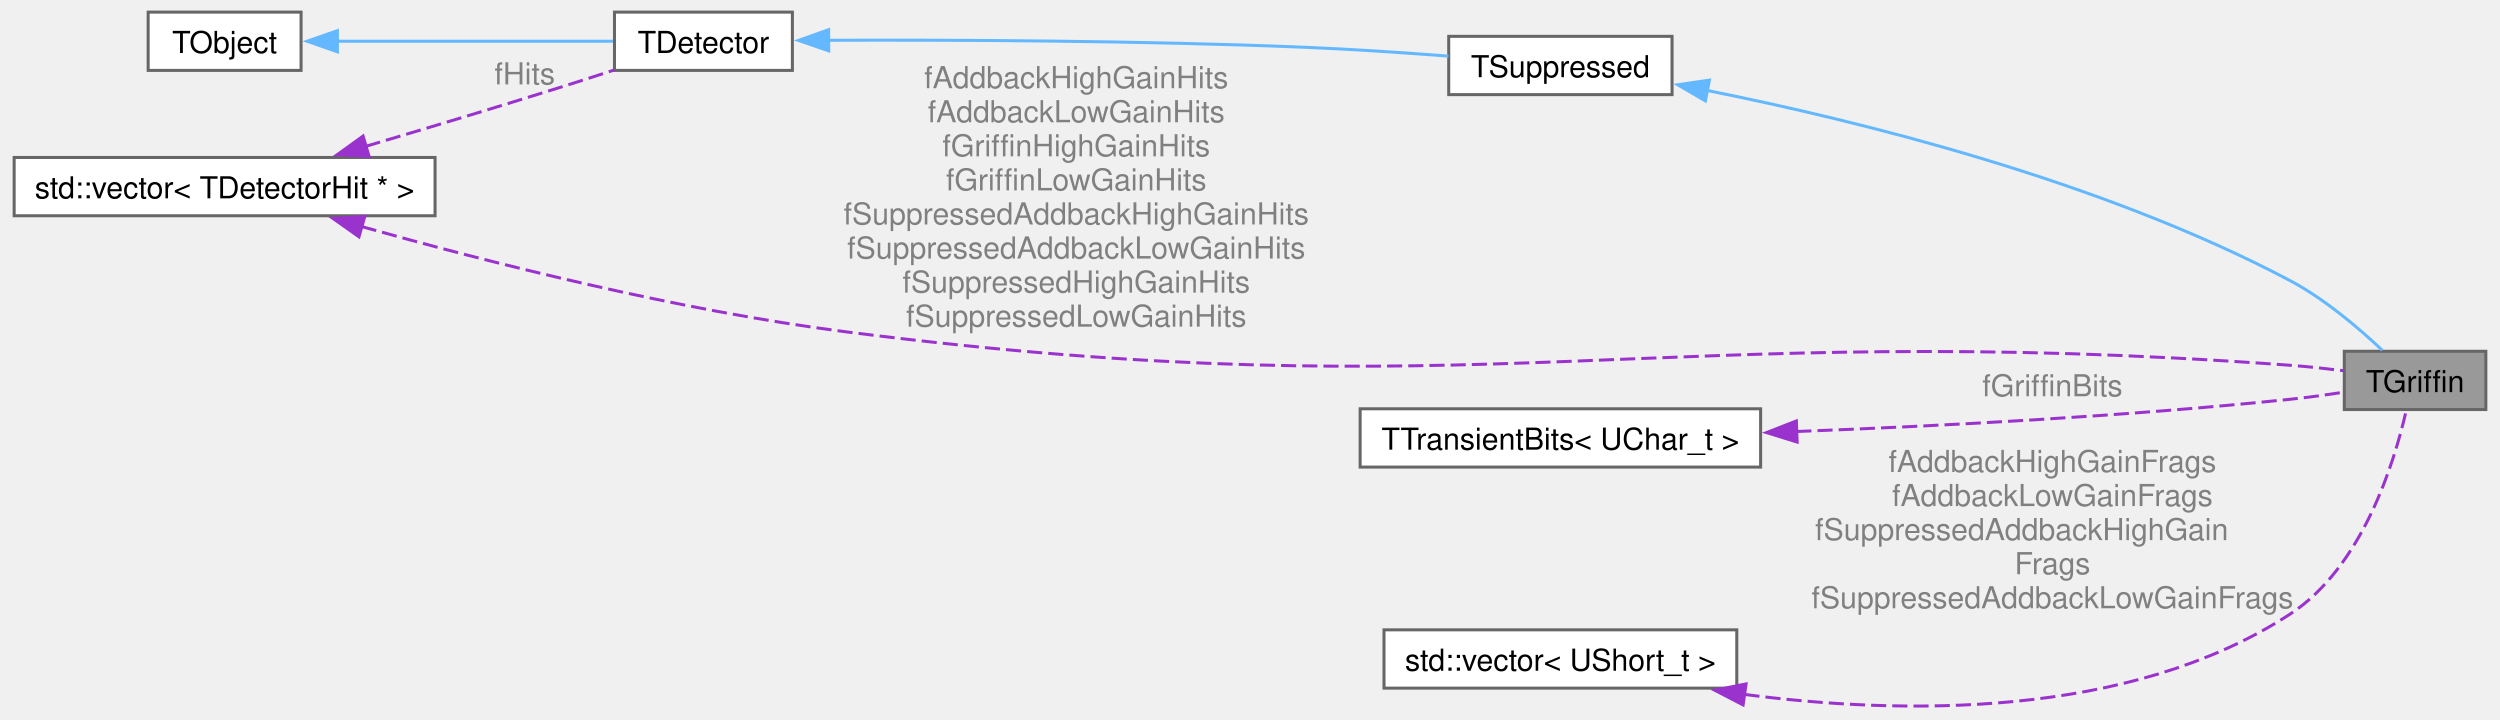
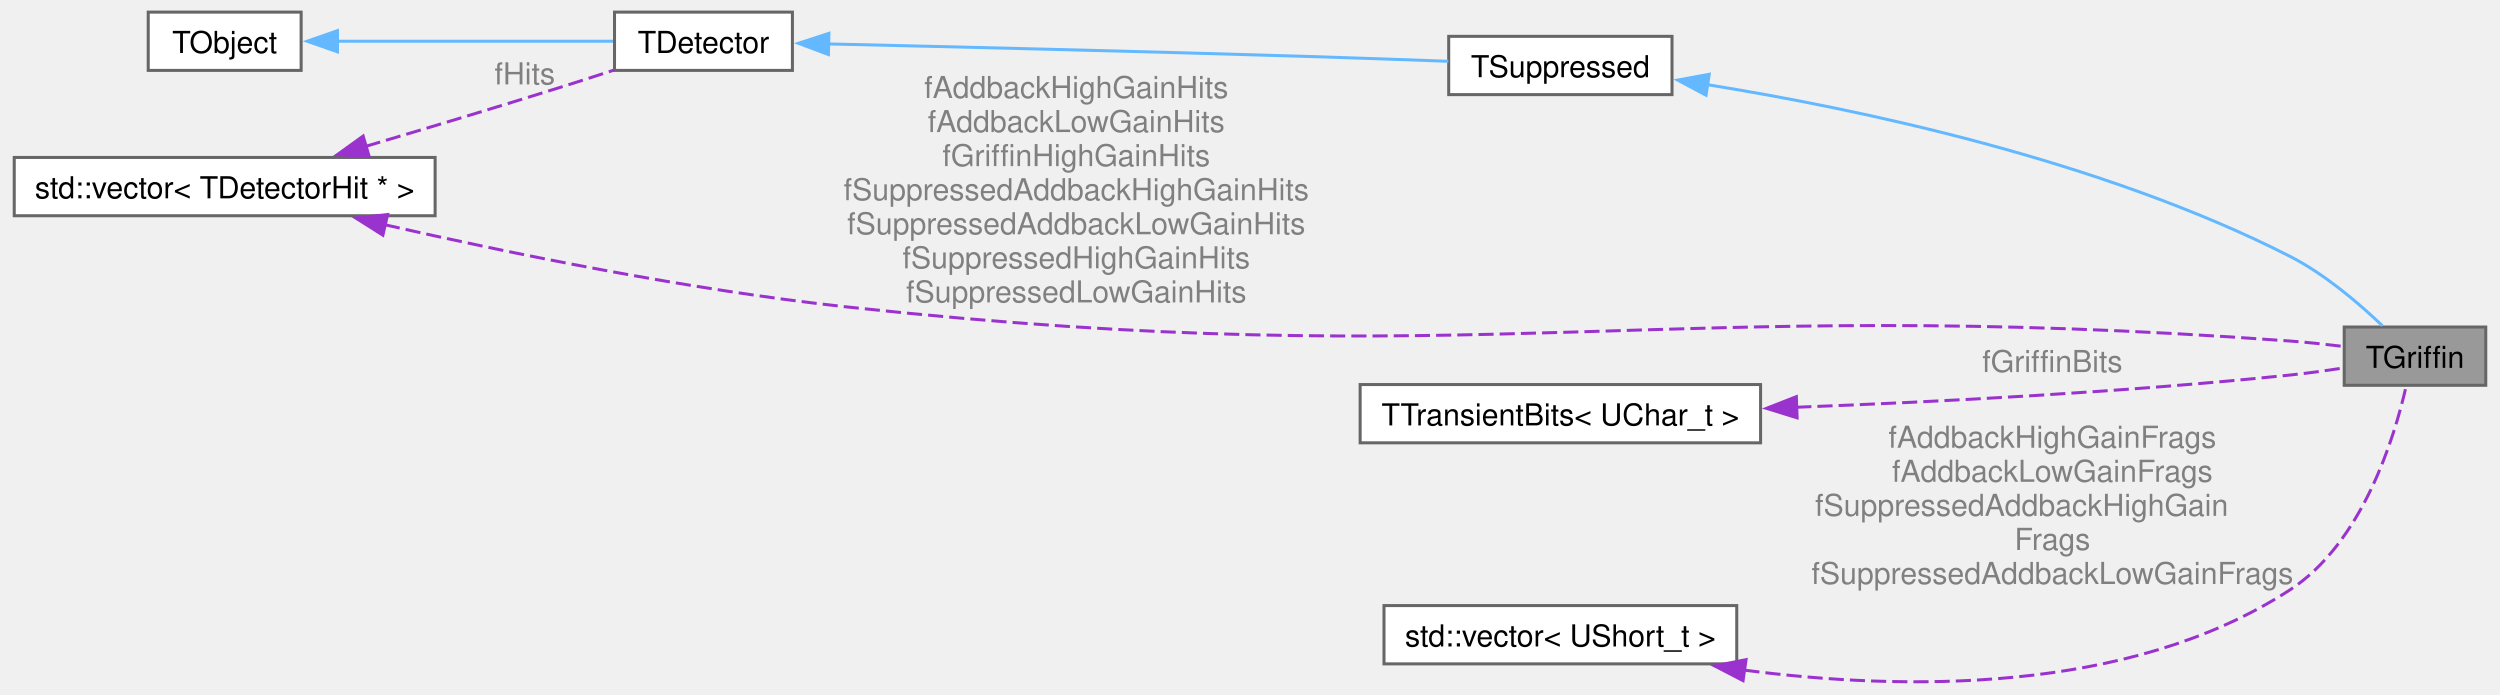
- <svg xmlns="http://www.w3.org/2000/svg" xmlns:xlink="http://www.w3.org/1999/xlink" width="824pt" height="237pt" viewBox="0.00 0.00 824.25 237.46">
-   <g id="graph0" class="graph" transform="scale(1 1) rotate(0) translate(4 233.46)">
+ <svg xmlns="http://www.w3.org/2000/svg" xmlns:xlink="http://www.w3.org/1999/xlink" width="824pt" height="229pt" viewBox="0.00 0.00 824.25 229.46">
+   <g id="graph0" class="graph" transform="scale(1 1) rotate(0) translate(4 225.46)">
    <g id="Node000001" class="node">
      <g id="a_Node000001">
        <a xlink:title=" ">
          <polygon fill="#999999" stroke="#666666" points="816.25,-117.46 769.5,-117.46 769.5,-98.21 816.25,-98.21 816.25,-117.46" />
          <text text-anchor="middle" x="792.88" y="-103.96" font-family="Helvetica,sans-Serif" font-size="10.00">TGriffin</text>
        </a>
      </g>
    </g>
    <g id="Node000002" class="node">
      <g id="a_Node000002">
        <a xlink:href="class_t_suppressed.html" target="_top" xlink:title=" ">
-           <polygon fill="white" stroke="#666666" points="547.5,-221.46 473.75,-221.46 473.75,-202.21 547.5,-202.21 547.5,-221.46" />
-           <text text-anchor="middle" x="510.62" y="-207.96" font-family="Helvetica,sans-Serif" font-size="10.00">TSuppressed</text>
+           <polygon fill="white" stroke="#666666" points="547.5,-213.46 473.75,-213.46 473.75,-194.21 547.5,-194.21 547.5,-213.46" />
+           <text text-anchor="middle" x="510.62" y="-199.96" font-family="Helvetica,sans-Serif" font-size="10.00">TSuppressed</text>
        </a>
      </g>
    </g>
    <g id="edge1_Node000001_Node000002" class="edge">
      <g id="a_edge1_Node000001_Node000002">
        <a xlink:title=" ">
-           <path fill="none" stroke="#63b8ff" d="M558.99,-203.6C608.96,-193.62 688.99,-173.9 751.5,-140.84 763.02,-134.74 774.36,-125.06 782.07,-117.76" />
-           <polygon fill="#63b8ff" stroke="#63b8ff" points="558.51,-200.13 549.36,-205.47 559.85,-207 558.51,-200.13" />
+           <path fill="none" stroke="#63b8ff" d="M559,-197.52C608.99,-189.48 689.03,-172.65 751.5,-140.84 763.12,-134.92 774.44,-125.22 782.12,-117.86" />
+           <polygon fill="#63b8ff" stroke="#63b8ff" points="558.73,-194.02 549.39,-199.01 559.8,-200.93 558.73,-194.02" />
        </a>
      </g>
    </g>
    <g id="Node000003" class="node">
      <g id="a_Node000003">
        <a xlink:href="class_t_detector.html" target="_top" xlink:title=" ">
-           <polygon fill="white" stroke="#666666" points="257,-229.46 198.25,-229.46 198.25,-210.21 257,-210.21 257,-229.46" />
-           <text text-anchor="middle" x="227.62" y="-215.96" font-family="Helvetica,sans-Serif" font-size="10.00">TDetector</text>
+           <polygon fill="white" stroke="#666666" points="257,-221.46 198.25,-221.46 198.25,-202.21 257,-202.21 257,-221.46" />
+           <text text-anchor="middle" x="227.62" y="-207.96" font-family="Helvetica,sans-Serif" font-size="10.00">TDetector</text>
        </a>
      </g>
    </g>
    <g id="edge2_Node000002_Node000003" class="edge">
      <g id="a_edge2_Node000002_Node000003">
        <a xlink:title=" ">
-           <path fill="none" stroke="#63b8ff" d="M268.86,-220.16C308.86,-220.31 371.94,-220.08 426.5,-217.84 441.97,-217.2 459.03,-216.05 473.65,-214.92" />
-           <polygon fill="#63b8ff" stroke="#63b8ff" points="269.01,-216.66 258.99,-220.11 268.97,-223.66 269.01,-216.66" />
+           <path fill="none" stroke="#63b8ff" d="M268.85,-210.95C308.83,-210.03 371.91,-208.51 426.5,-206.84 441.94,-206.36 459,-205.76 473.62,-205.22" />
+           <polygon fill="#63b8ff" stroke="#63b8ff" points="268.9,-207.44 258.98,-211.17 269.06,-214.44 268.9,-207.44" />
        </a>
      </g>
    </g>
    <g id="Node000004" class="node">
      <g id="a_Node000004">
        <a xlink:title=" ">
-           <polygon fill="white" stroke="#666666" points="94.75,-229.46 44.25,-229.46 44.25,-210.21 94.75,-210.21 94.75,-229.46" />
-           <text text-anchor="middle" x="69.5" y="-215.96" font-family="Helvetica,sans-Serif" font-size="10.00">TObject</text>
+           <polygon fill="white" stroke="#666666" points="94.75,-221.46 44.25,-221.46 44.25,-202.21 94.75,-202.21 94.75,-221.46" />
+           <text text-anchor="middle" x="69.5" y="-207.96" font-family="Helvetica,sans-Serif" font-size="10.00">TObject</text>
        </a>
      </g>
    </g>
    <g id="edge3_Node000003_Node000004" class="edge">
      <g id="a_edge3_Node000003_Node000004">
        <a xlink:title=" ">
-           <path fill="none" stroke="#63b8ff" d="M106.43,-219.84C134.15,-219.84 171.99,-219.84 197.76,-219.84" />
-           <polygon fill="#63b8ff" stroke="#63b8ff" points="106.75,-216.34 96.75,-219.84 106.75,-223.34 106.75,-216.34" />
+           <path fill="none" stroke="#63b8ff" d="M106.43,-211.84C134.15,-211.84 171.99,-211.84 197.76,-211.84" />
+           <polygon fill="#63b8ff" stroke="#63b8ff" points="106.75,-208.34 96.75,-211.84 106.75,-215.34 106.75,-208.34" />
        </a>
      </g>
    </g>
    <g id="Node000005" class="node">
      <g id="a_Node000005">
        <a xlink:title=" ">
-           <polygon fill="white" stroke="#666666" points="139,-181.46 0,-181.46 0,-162.21 139,-162.21 139,-181.46" />
-           <text text-anchor="middle" x="69.5" y="-167.96" font-family="Helvetica,sans-Serif" font-size="10.00">std::vector&lt; TDetectorHit * &gt;</text>
+           <polygon fill="white" stroke="#666666" points="139,-173.46 0,-173.46 0,-154.21 139,-154.21 139,-173.46" />
+           <text text-anchor="middle" x="69.5" y="-159.96" font-family="Helvetica,sans-Serif" font-size="10.00">std::vector&lt; TDetectorHit * &gt;</text>
        </a>
      </g>
    </g>
    <g id="edge5_Node000001_Node000005" class="edge">
      <g id="a_edge5_Node000001_Node000005">
        <a xlink:title=" ">
-           <path fill="none" stroke="#9a32cd" stroke-dasharray="5,2" d="M114.75,-158.64C155.84,-147.06 218.95,-130.98 275,-123.84 485.13,-97.04 540.23,-128.32 751.5,-112.84 757.28,-112.41 763.49,-111.75 769.28,-111.04" />
-           <polygon fill="#9a32cd" stroke="#9a32cd" points="113.87,-155.25 105.22,-161.36 115.8,-161.98 113.87,-155.25" />
+           <path fill="none" stroke="#9a32cd" stroke-dasharray="5,2" d="M122.42,-151.23C163.54,-141.86 222.58,-129.76 275,-124.09 485.61,-101.29 540.23,-128.37 751.5,-112.84 757.28,-112.41 763.49,-111.74 769.28,-111.04" />
+           <polygon fill="#9a32cd" stroke="#9a32cd" points="121.75,-147.79 112.79,-153.45 123.32,-154.62 121.75,-147.79" />
        </a>
      </g>
-       <text text-anchor="middle" x="350.75" y="-204.34" font-family="Helvetica,sans-Serif" font-size="10.00" fill="grey"> fAddbackHighGainHits</text>
-       <text text-anchor="middle" x="350.75" y="-193.09" font-family="Helvetica,sans-Serif" font-size="10.00" fill="grey">fAddbackLowGainHits</text>
-       <text text-anchor="middle" x="350.75" y="-181.84" font-family="Helvetica,sans-Serif" font-size="10.00" fill="grey">fGriffinHighGainHits</text>
-       <text text-anchor="middle" x="350.75" y="-170.59" font-family="Helvetica,sans-Serif" font-size="10.00" fill="grey">fGriffinLowGainHits</text>
+       <text text-anchor="middle" x="350.75" y="-193.09" font-family="Helvetica,sans-Serif" font-size="10.00" fill="grey"> fAddbackHighGainHits</text>
+       <text text-anchor="middle" x="350.75" y="-181.84" font-family="Helvetica,sans-Serif" font-size="10.00" fill="grey">fAddbackLowGainHits</text>
+       <text text-anchor="middle" x="350.75" y="-170.59" font-family="Helvetica,sans-Serif" font-size="10.00" fill="grey">fGriffinHighGainHits</text>
      <text text-anchor="middle" x="350.75" y="-159.34" font-family="Helvetica,sans-Serif" font-size="10.00" fill="grey">fSuppressedAddbackHighGainHits</text>
      <text text-anchor="middle" x="350.75" y="-148.09" font-family="Helvetica,sans-Serif" font-size="10.00" fill="grey">fSuppressedAddbackLowGainHits</text>
      <text text-anchor="middle" x="350.75" y="-136.84" font-family="Helvetica,sans-Serif" font-size="10.00" fill="grey">fSuppressedHighGainHits</text>
      <text text-anchor="middle" x="350.75" y="-125.59" font-family="Helvetica,sans-Serif" font-size="10.00" fill="grey">fSuppressedLowGainHits</text>
    </g>
    <g id="edge4_Node000003_Node000005" class="edge">
      <g id="a_edge4_Node000003_Node000005">
        <a xlink:title=" ">
-           <path fill="none" stroke="#9a32cd" stroke-dasharray="5,2" d="M116.05,-185.12C135.82,-190.97 159.22,-197.99 180.25,-204.59 186.07,-206.41 192.29,-208.42 198.22,-210.36" />
-           <polygon fill="#9a32cd" stroke="#9a32cd" points="117.21,-181.81 106.63,-182.34 115.23,-188.53 117.21,-181.81" />
+           <path fill="none" stroke="#9a32cd" stroke-dasharray="5,2" d="M116.05,-177.12C135.82,-182.97 159.22,-189.99 180.25,-196.59 186.07,-198.41 192.29,-200.42 198.22,-202.36" />
+           <polygon fill="#9a32cd" stroke="#9a32cd" points="117.21,-173.81 106.63,-174.34 115.23,-180.53 117.21,-173.81" />
        </a>
      </g>
-       <text text-anchor="middle" x="168.62" y="-205.59" font-family="Helvetica,sans-Serif" font-size="10.00" fill="grey"> fHits</text>
+       <text text-anchor="middle" x="168.62" y="-197.59" font-family="Helvetica,sans-Serif" font-size="10.00" fill="grey"> fHits</text>
    </g>
    <g id="Node000006" class="node">
      <g id="a_Node000006">
        <a xlink:href="class_t_transient_bits.html" target="_top" xlink:title=" ">
          <polygon fill="white" stroke="#666666" points="576.75,-98.46 444.5,-98.46 444.5,-79.21 576.75,-79.21 576.75,-98.46" />
          <text text-anchor="middle" x="510.62" y="-84.96" font-family="Helvetica,sans-Serif" font-size="10.00">TTransientBits&lt; UChar_t &gt;</text>
        </a>
      </g>
    </g>
    <g id="edge6_Node000001_Node000006" class="edge">
      <g id="a_edge6_Node000001_Node000006">
        <a xlink:title=" ">
          <path fill="none" stroke="#9a32cd" stroke-dasharray="5,2" d="M588.53,-90.96C635.66,-92.75 697.18,-95.95 751.5,-101.59 757.29,-102.19 763.51,-103.04 769.29,-103.93" />
          <polygon fill="#9a32cd" stroke="#9a32cd" points="588.81,-87.47 578.69,-90.6 588.56,-94.46 588.81,-87.47" />
        </a>
      </g>
      <text text-anchor="middle" x="673.12" y="-102.59" font-family="Helvetica,sans-Serif" font-size="10.00" fill="grey"> fGriffinBits</text>
    </g>
    <g id="Node000007" class="node">
      <g id="a_Node000007">
        <a xlink:title=" ">
          <polygon fill="white" stroke="#666666" points="568.88,-25.46 452.38,-25.46 452.38,-6.21 568.88,-6.21 568.88,-25.46" />
          <text text-anchor="middle" x="510.62" y="-11.96" font-family="Helvetica,sans-Serif" font-size="10.00">std::vector&lt; UShort_t &gt;</text>
        </a>
      </g>
    </g>
    <g id="edge7_Node000001_Node000007" class="edge">
      <g id="a_edge7_Node000001_Node000007">
        <a xlink:title=" ">
          <path fill="none" stroke="#9a32cd" stroke-dasharray="5,2" d="M571.4,-4.14C623.24,2.64 698.12,4.03 751.5,-30.59 775.5,-46.15 786.07,-80.84 789.96,-97.93" />
          <polygon fill="#9a32cd" stroke="#9a32cd" points="570.96,-0.67 561.55,-5.54 571.95,-7.6 570.96,-0.67" />
        </a>
      </g>
      <text text-anchor="middle" x="673.12" y="-77.59" font-family="Helvetica,sans-Serif" font-size="10.00" fill="grey"> fAddbackHighGainFrags</text>
      <text text-anchor="middle" x="673.12" y="-66.34" font-family="Helvetica,sans-Serif" font-size="10.00" fill="grey">fAddbackLowGainFrags</text>
      <text text-anchor="start" x="594.75" y="-55.09" font-family="Helvetica,sans-Serif" font-size="10.00" fill="grey">fSuppressedAddbackHighGain</text>
      <text text-anchor="middle" x="673.12" y="-43.84" font-family="Helvetica,sans-Serif" font-size="10.00" fill="grey">Frags</text>
      <text text-anchor="middle" x="673.12" y="-32.59" font-family="Helvetica,sans-Serif" font-size="10.00" fill="grey">fSuppressedAddbackLowGainFrags</text>
    </g>
  </g>
</svg>
